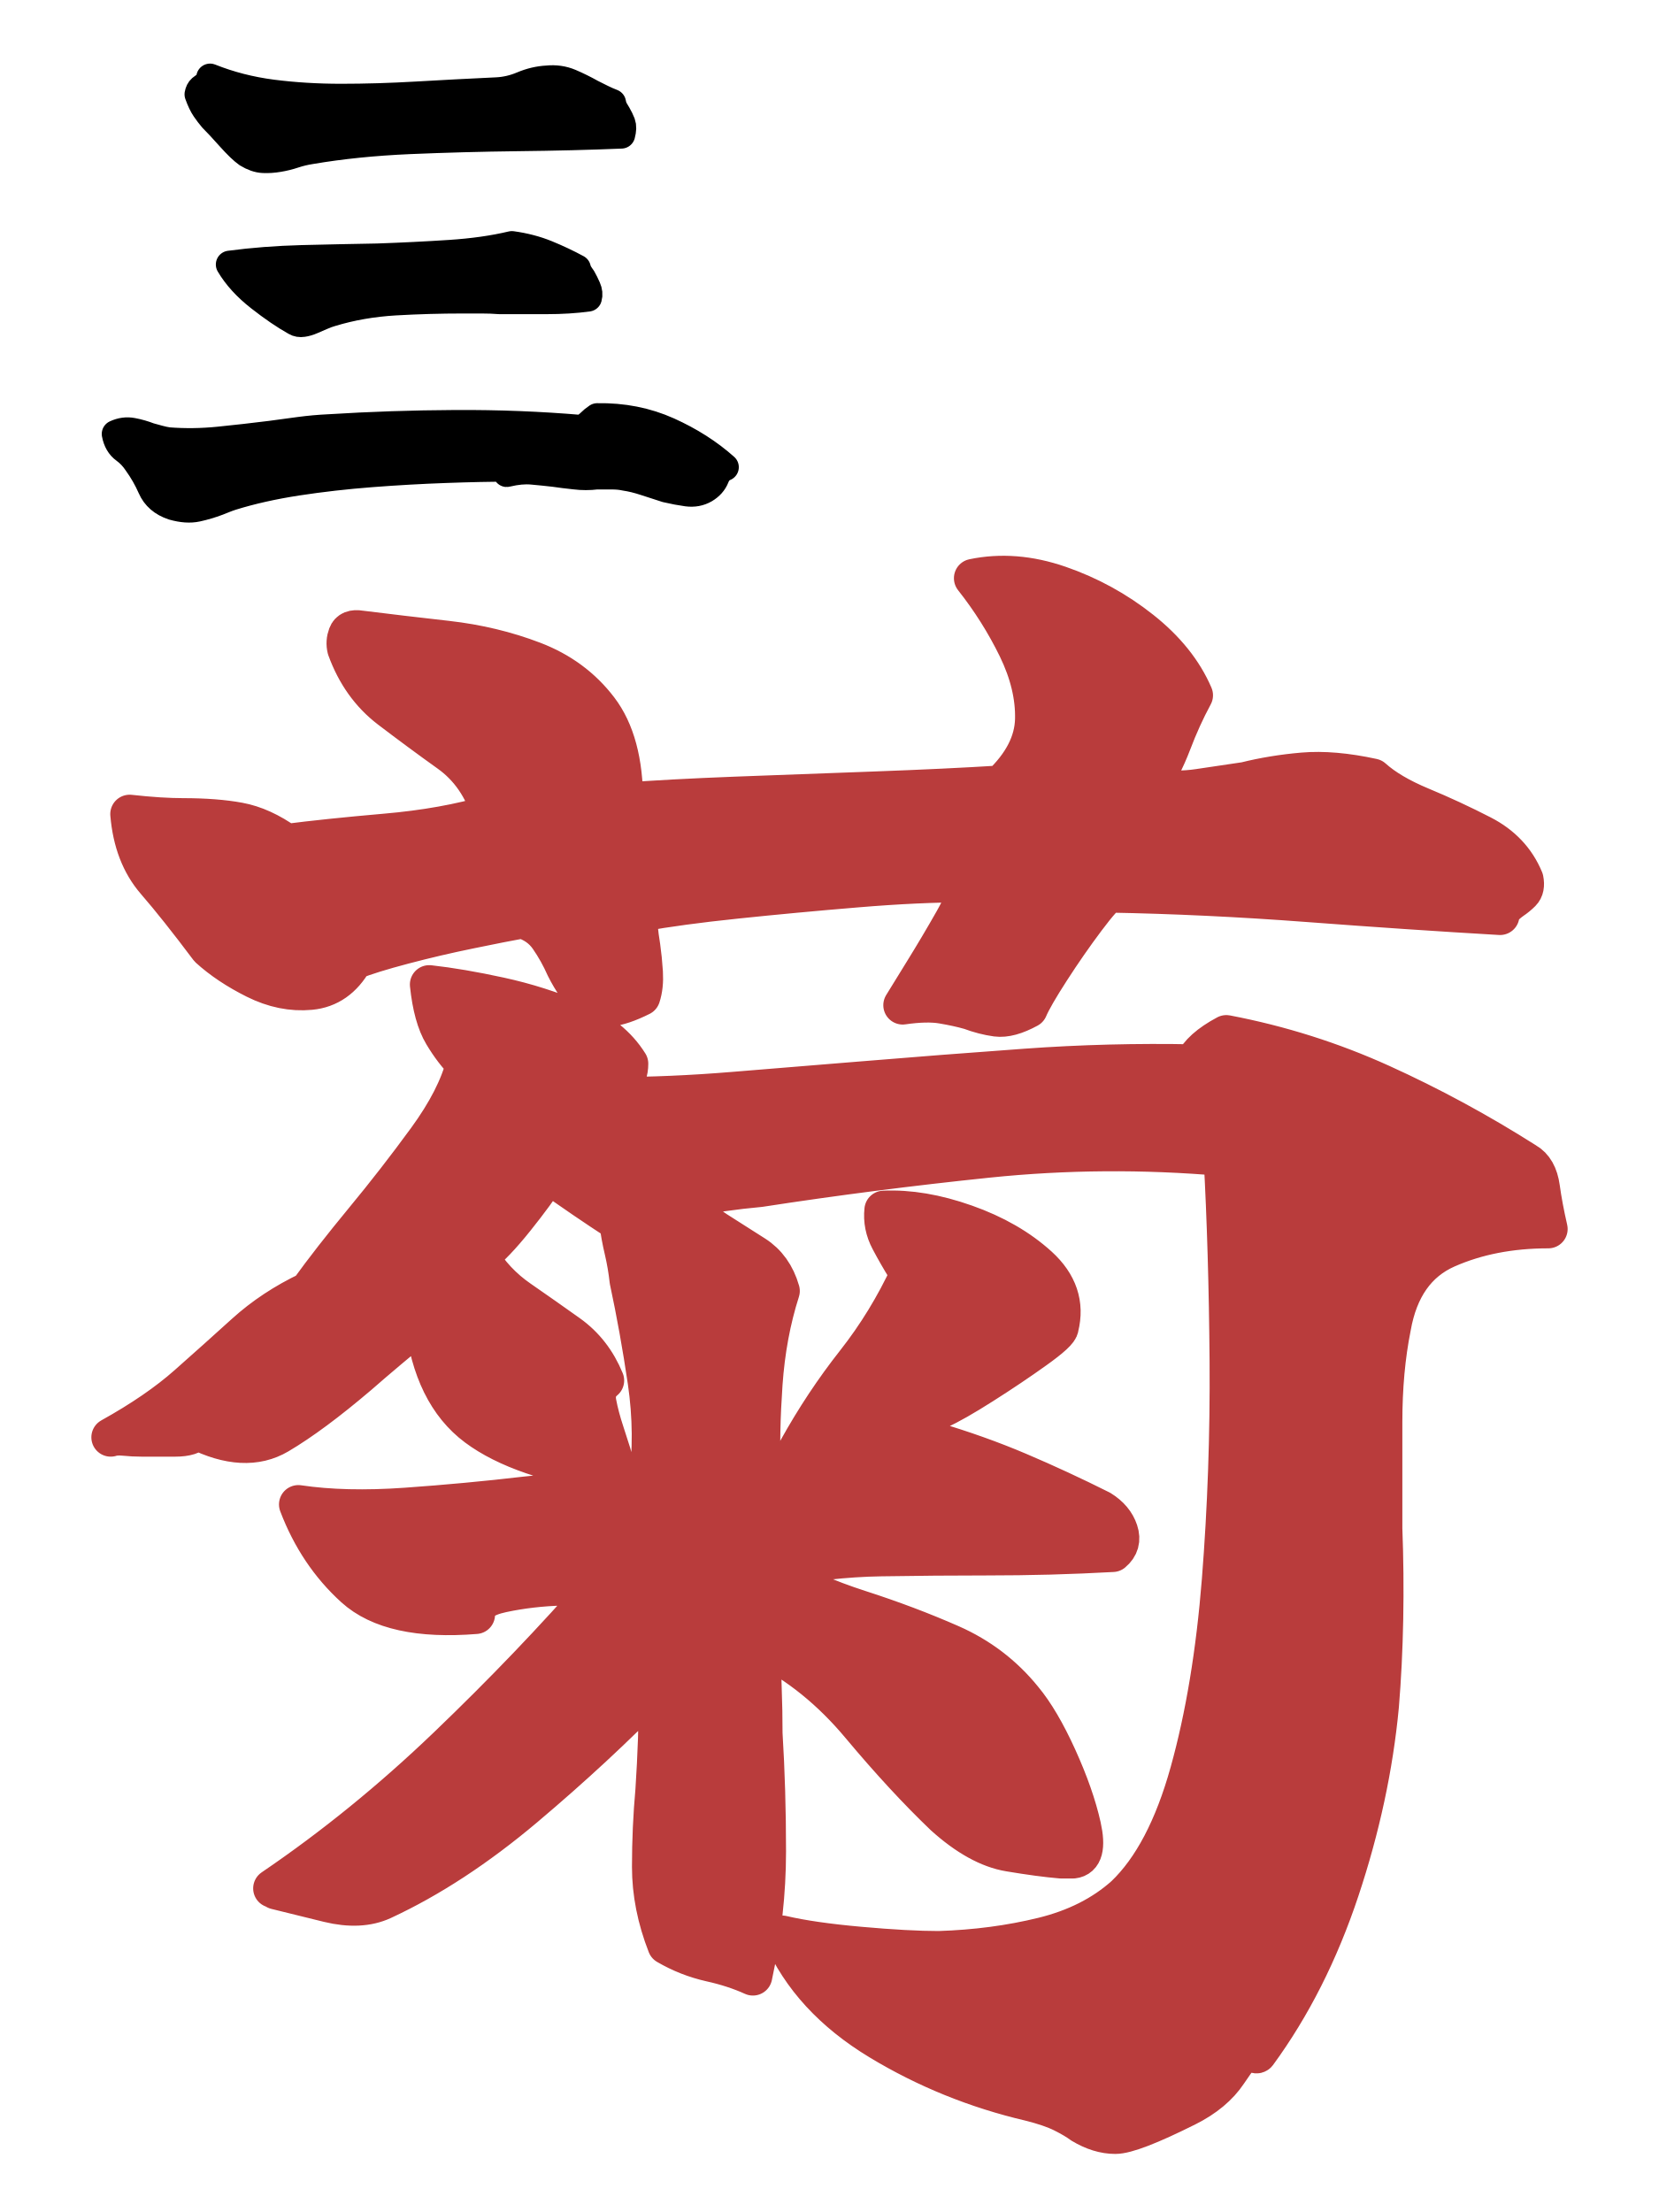
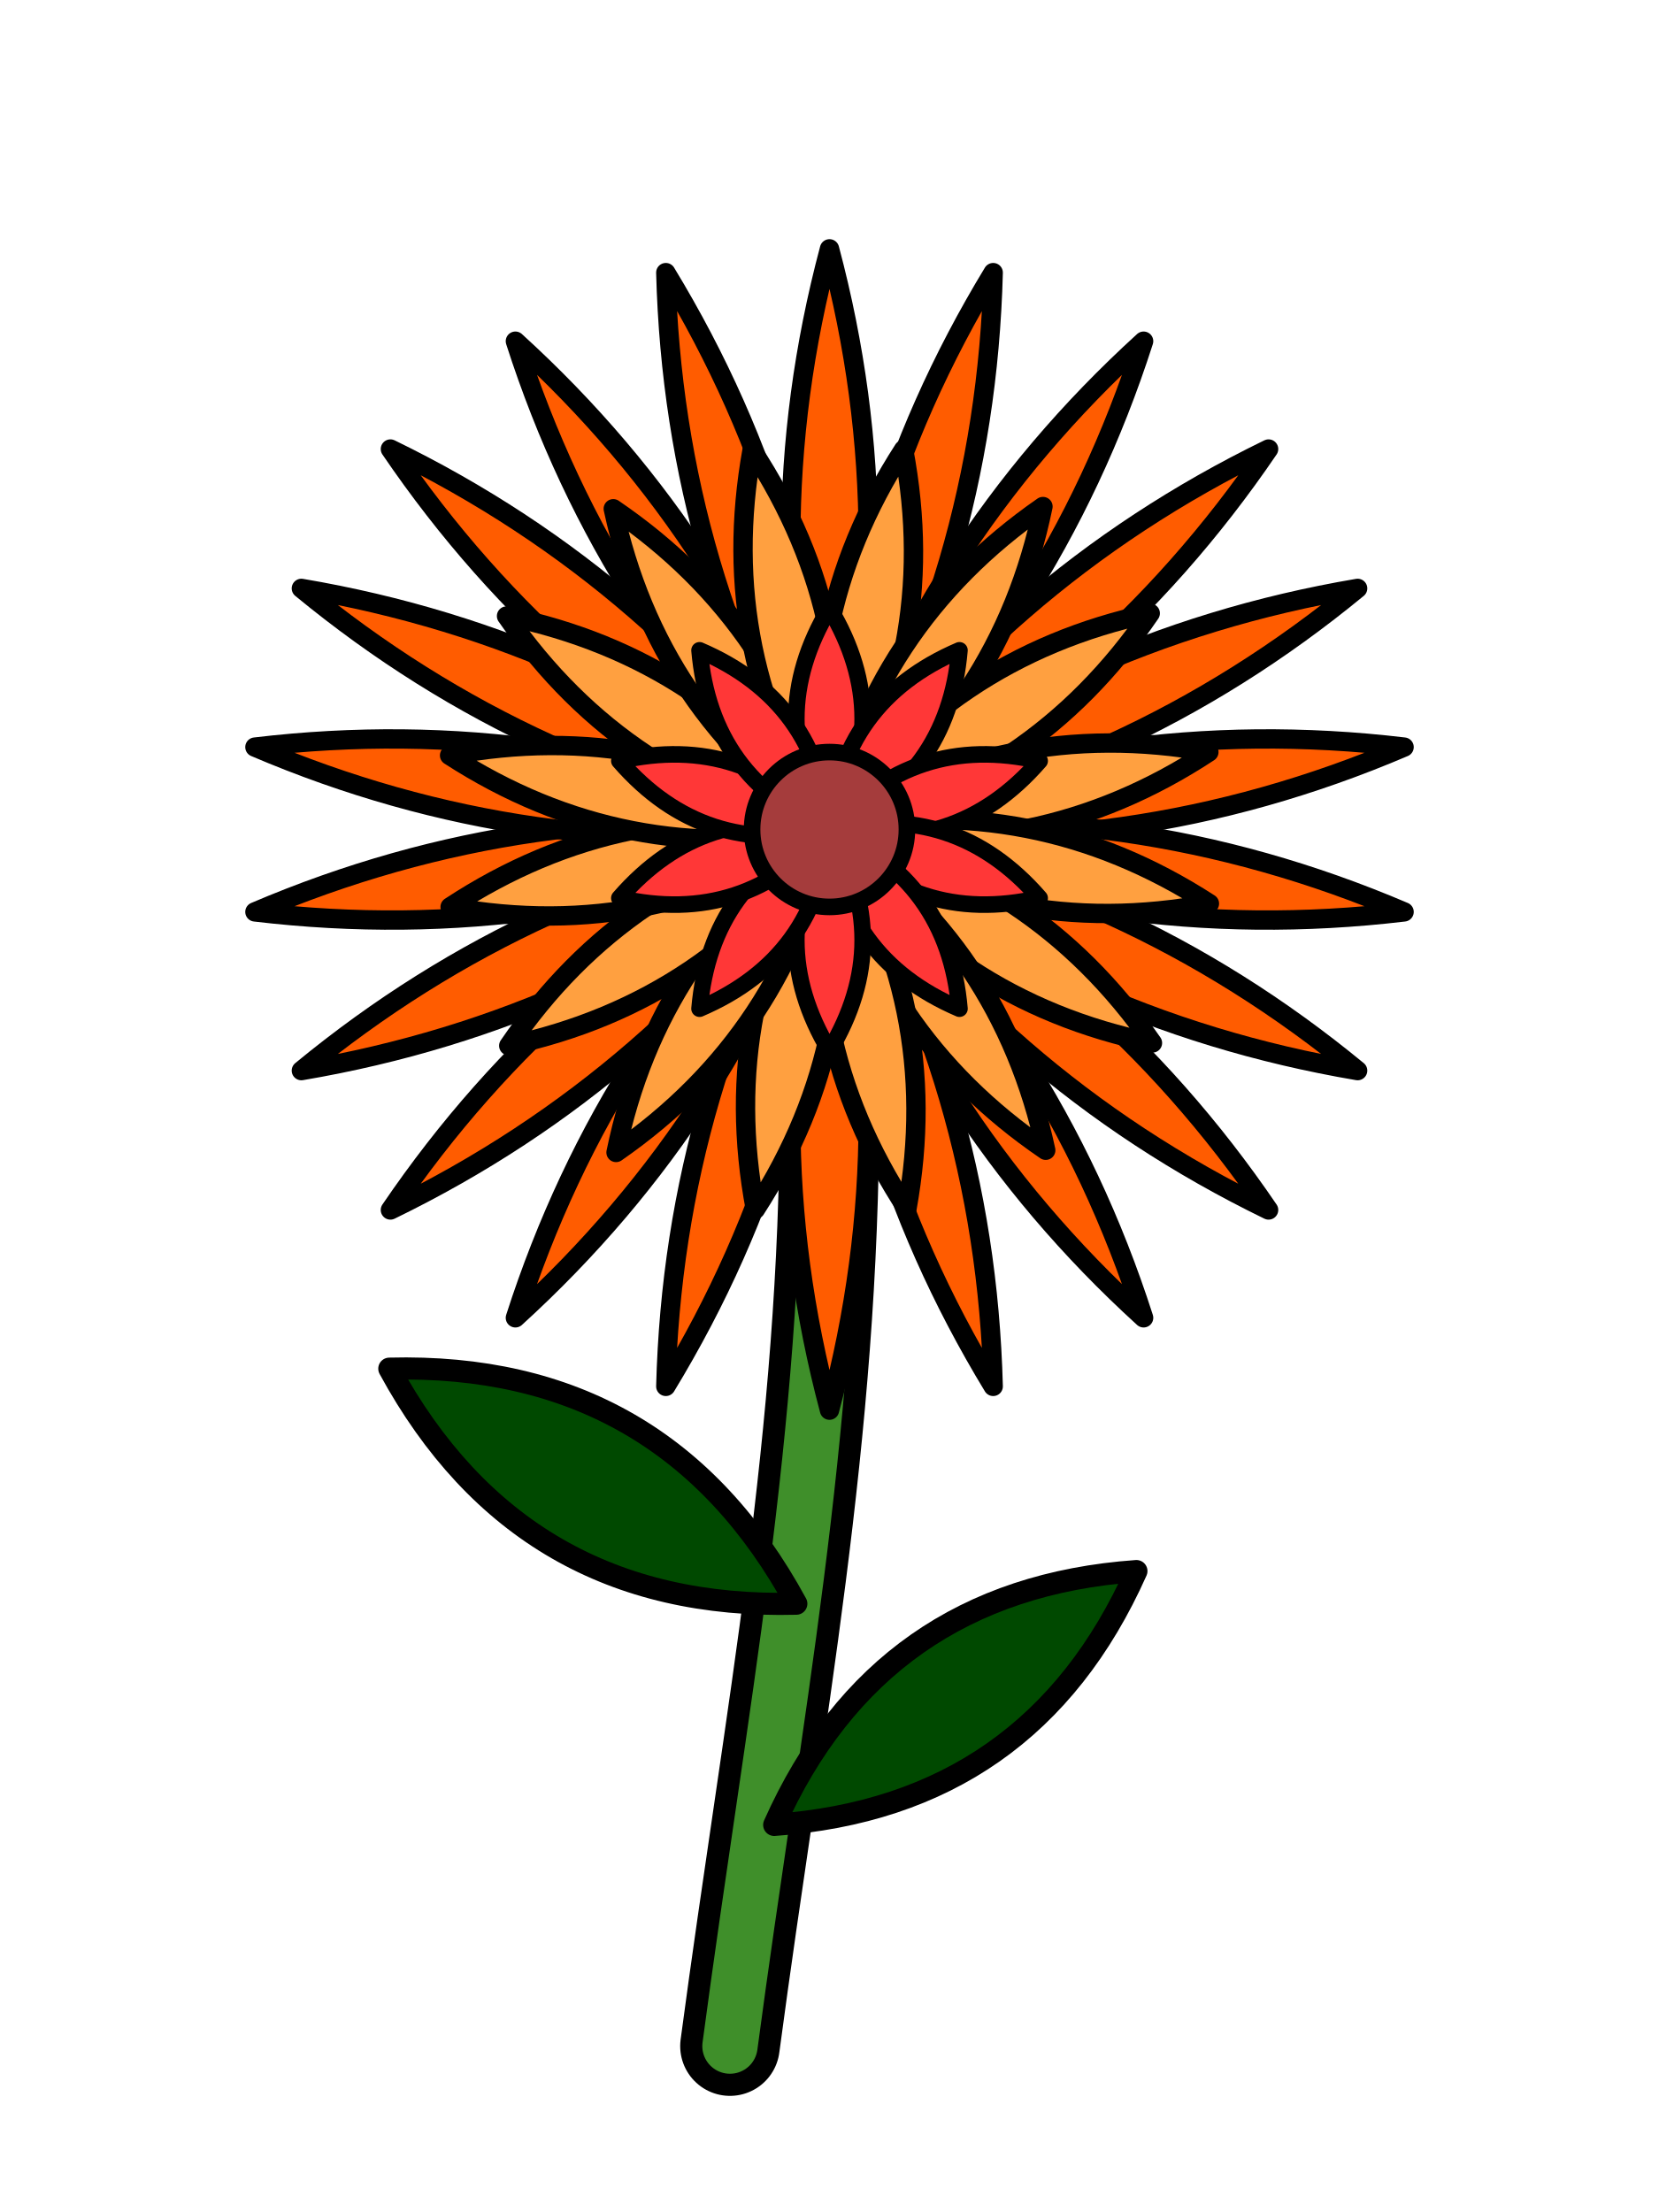
<svg xmlns="http://www.w3.org/2000/svg" width="300" height="400" viewBox="0 0 300 400">
-   <path fill="#000000" stroke="#000000" stroke-width="5" stroke-linejoin="round" d="M131.10 84.48L131.10 84.48Q129.92 84.95 129.39 86.31Q128.86 87.66 127.45 88.49L127.45 88.49Q126.03 89.31 124.26 89.08Q122.50 88.84 120.49 88.37L120.49 88.37Q118.61 87.78 116.66 87.13Q114.72 86.49 113.07 86.25L113.07 86.25Q112.01 86.01 110.65 86.01Q109.30 86.01 107.88 86.01L107.88 86.01Q106.94 86.13 105.94 86.13Q104.94 86.13 103.99 86.01L103.99 86.01Q102.93 85.90 101.99 85.78Q101.05 85.66 100.22 85.54L100.22 85.54Q98.22 85.31 96.21 85.13Q94.21 84.95 91.73 85.54L91.73 85.54Q91.50 85.66 91.85 85.31L91.85 85.31Q92.56 84.72 92.32 84.60L92.32 84.60Q87.14 84.60 80.60 84.84Q74.06 85.07 67.16 85.60Q60.27 86.13 53.72 87.13Q47.18 88.14 41.88 89.79L41.88 89.79Q41.17 90.02 40.58 90.26Q39.99 90.49 39.40 90.73L39.40 90.73Q37.52 91.44 35.63 91.85Q33.75 92.26 31.27 91.55L31.27 91.55Q28.44 90.61 27.38 88.19Q26.32 85.78 24.79 83.66L24.79 83.66Q23.85 82.24 22.55 81.30Q21.25 80.36 20.90 78.47L20.90 78.47Q22.43 77.76 23.96 78.06Q25.50 78.35 27.03 78.94L27.03 78.94Q27.85 79.18 28.74 79.41Q29.62 79.65 30.45 79.77L30.45 79.77Q34.93 80.12 39.58 79.65Q44.24 79.18 48.95 78.59L48.95 78.59Q51.54 78.23 54.20 77.88Q56.85 77.53 59.44 77.41L59.44 77.41Q70.76 76.70 82.36 76.64Q93.97 76.58 105.05 77.53L105.05 77.53Q106.00 77.17 106.64 76.53Q107.29 75.88 108.00 75.41L108.00 75.41Q114.95 75.29 120.85 77.94Q126.74 80.59 131.10 84.48ZM112.36 24.37L112.36 24.37Q103.64 24.73 93.68 24.84Q83.72 24.96 74.06 25.37Q64.39 25.79 56.14 27.20L56.14 27.20Q54.61 27.44 53.19 27.91Q51.78 28.38 50.36 28.61L50.36 28.61Q48.95 28.85 47.60 28.79Q46.24 28.73 44.71 27.79L44.71 27.79Q43.53 26.96 41.58 24.78Q39.64 22.60 38.46 21.43L38.46 21.43Q37.75 20.60 37.11 19.66Q36.46 18.71 35.87 17.06L35.87 17.06Q35.99 16.36 36.40 16.00Q36.81 15.65 37.28 15.41L37.28 15.41Q37.64 15.18 37.93 14.88Q38.23 14.59 37.99 14L37.99 14Q43.29 16.12 49.25 16.89Q55.20 17.65 61.68 17.65L61.68 17.65Q68.28 17.65 75.35 17.24Q82.42 16.83 89.85 16.48L89.85 16.48Q92.21 16.36 94.45 15.41Q96.68 14.47 98.92 14.35L98.92 14.35Q101.16 14.12 103.11 14.94Q105.05 15.77 106.94 16.83L106.94 16.83Q107.88 17.30 108.82 17.77Q109.77 18.24 110.71 18.60L110.71 18.60Q110.83 19.30 111.12 19.83Q111.42 20.36 111.65 20.72L111.65 20.72Q112.12 21.54 112.42 22.31Q112.71 23.08 112.36 24.37ZM106.35 53.84L106.35 53.84Q102.93 54.31 98.87 54.31Q94.80 54.31 90.32 54.31L90.32 54.31Q88.79 54.19 87.08 54.19Q85.37 54.19 83.72 54.19L83.72 54.19Q77.59 54.19 71.46 54.54Q65.33 54.90 59.91 56.55L59.91 56.55Q59.09 56.78 58.14 57.20Q57.20 57.61 56.38 57.96L56.38 57.96Q55.55 58.32 54.78 58.43Q54.02 58.55 53.43 58.20L53.43 58.20Q50.48 56.55 46.95 53.78Q43.41 51.01 41.53 47.83L41.53 47.83Q47.77 47.00 54.61 46.82Q61.44 46.65 68.28 46.53L68.28 46.53Q75.12 46.29 81.36 45.88Q87.61 45.47 92.56 44.29L92.56 44.29Q95.98 44.76 98.87 45.94Q101.75 47.12 104.35 48.53L104.35 48.53Q104.46 49.01 104.70 49.42Q104.94 49.83 105.29 50.30L105.29 50.30Q105.76 51.13 106.17 52.07Q106.59 53.01 106.35 53.84Z" />
-   <path fill="#b93c3c" stroke="#b93c3c" stroke-width="7" stroke-linejoin="round" d="M279.98 222.24L279.98 222.24Q269.71 222.24 261.61 225.82Q253.52 229.40 251.65 239.99L251.65 239.99Q250.09 247.77 250.09 257.11Q250.09 266.45 250.09 276.41L250.09 276.41Q250.40 284.51 250.25 292.76Q250.09 301.01 249.47 308.48L249.47 308.48Q247.91 324.98 242.31 341.79Q236.71 358.60 227.37 371.37L227.37 371.37Q227.05 371.68 226.59 370.59Q226.12 369.50 226.43 369.19L226.43 369.19Q224.56 371.06 222.07 374.79Q219.58 378.53 214.60 381.02L214.60 381.02Q204.64 386 201.68 386Q198.72 386 195.61 384.13L195.61 384.13Q194.36 383.20 192.19 382.11Q190.01 381.02 186.27 380.08L186.27 380.08Q171.64 376.66 159.03 369.03Q146.42 361.40 141.44 349.89L141.44 349.89Q146.73 351.13 155.45 351.91Q164.17 352.69 169.77 352.69L169.77 352.69Q179.73 352.38 188.61 350.20Q197.48 348.02 203.39 342.72L203.39 342.72Q210.87 335.56 215.07 320.46Q219.27 305.37 220.83 285.75Q222.38 266.14 222.23 246.06Q222.07 225.98 221.14 209.16L221.14 209.16Q199.66 207.30 178.64 209.47Q157.63 211.65 137.39 214.77L137.39 214.77Q133.97 215.08 130.70 215.55Q127.43 216.01 124.00 216.64L124.00 216.64Q126.18 220.37 129.61 222.55Q133.03 224.73 136.46 226.91Q139.88 229.09 141.13 233.45L141.13 233.45Q138.64 241.23 138.01 250.26Q137.39 259.29 137.70 265.51L137.70 265.51Q141.75 267.07 147.67 266.92Q153.58 266.76 159.50 265.05Q165.41 263.34 168.52 260.53L168.52 260.53Q176.93 263.02 184.25 266.14Q191.56 269.25 199.03 272.99L199.03 272.99Q201.53 274.54 202.30 276.88Q203.08 279.21 201.21 280.77L201.21 280.77Q195.61 281.08 189.85 281.24Q184.09 281.39 178.49 281.39L178.49 281.39Q169.15 281.39 159.34 281.55Q149.53 281.70 138.95 283.88L138.95 283.88Q146.73 288.24 155.45 291.04Q164.17 293.85 171.95 297.27Q179.73 300.70 185.02 307.23L185.02 307.23Q188.14 310.97 191.25 317.82Q194.36 324.67 195.61 330.27Q196.86 335.88 194.05 336.19L194.05 336.19Q193.43 336.19 191.87 336.19L191.87 336.19Q188.14 335.88 182.53 334.94Q176.93 334.01 170.70 328.40L170.70 328.40Q163.54 321.55 155.60 312.06Q147.67 302.56 137.70 297.58L137.70 297.58Q137.70 301.32 137.86 305.37Q138.01 309.41 138.01 313.46L138.01 313.46Q138.64 323.73 138.64 334.79Q138.64 345.84 136.15 357.36L136.15 357.36Q132.72 355.80 128.52 354.87Q124.32 353.93 120.58 351.75L120.58 351.75Q117.78 344.59 117.78 337.59Q117.78 330.58 118.40 323.73L118.40 323.73Q118.71 319.06 118.87 314.39Q119.02 309.72 118.40 305.05L118.40 305.05Q107.81 315.95 94.89 326.85Q81.97 337.74 69.21 343.66L69.21 343.66Q65.16 345.53 59.40 344.13Q53.64 342.72 49.91 341.79L49.91 341.79Q49.60 341.48 49.28 341.48L49.28 341.48Q65.78 330.27 80.88 315.79Q95.98 301.32 108.75 286.69L108.75 286.69Q108.75 286.69 108.44 286.69L108.44 286.69Q107.19 286.69 101.59 286.84Q95.98 287.00 90.85 288.09Q85.71 289.18 86.02 291.98L86.02 291.98Q70.77 293.22 64.07 287.15Q57.38 281.08 53.95 272.05L53.95 272.05Q62.36 273.30 73.41 272.52Q84.46 271.74 95.05 270.50L95.05 270.50Q101.28 269.87 106.88 269.25Q112.48 268.63 117.15 268.63L117.15 268.63Q118.40 259.29 117.00 249.79Q115.60 240.30 113.73 231.58L113.73 231.58Q113.42 228.78 112.80 226.13Q112.17 223.48 111.86 220.99L111.86 220.99Q105.64 216.95 99.10 212.28L99.10 212.28Q96.92 215.70 93.18 220.37Q89.45 225.04 86.64 227.22L86.64 227.22Q89.45 231.89 93.96 235.00Q98.47 238.12 102.83 241.23Q107.19 244.34 109.37 249.64L109.37 249.64Q107.50 251.19 107.97 253.68Q108.44 256.17 109.37 258.98L109.37 258.98Q109.99 260.84 110.62 262.87Q111.24 264.89 110.62 266.45L110.62 266.45Q94.12 263.96 86.18 258.04Q78.24 252.13 76.68 238.74L76.68 238.74Q73.26 241.54 70.30 244.03Q67.34 246.52 64.85 248.70L64.85 248.70Q56.44 255.86 50.37 259.44Q44.30 263.02 35.59 258.67L35.59 258.67Q34.65 259.91 31.69 259.91Q28.74 259.91 25.62 259.91L25.62 259.91Q24.07 259.91 22.51 259.75Q20.95 259.60 20.02 259.91L20.02 259.91Q28.42 255.24 33.87 250.41Q39.32 245.59 44.30 241.07Q49.28 236.56 55.82 233.45L55.82 233.45Q59.87 227.84 65.78 220.68Q71.70 213.52 77.15 206.05Q82.60 198.58 84.15 192.35L84.15 192.35Q81.97 190.17 80.11 187.06Q78.24 183.95 77.62 178.03L77.62 178.03Q83.22 178.65 90.38 180.21Q97.54 181.77 104.08 184.57Q110.62 187.37 113.73 192.35L113.73 192.35Q113.73 194.53 112.48 195.62Q111.24 196.71 110.62 198.27L110.62 198.27Q121.20 198.27 132.57 197.33Q143.93 196.40 155.45 195.46L155.45 195.46Q170.39 194.22 185.49 193.13Q200.59 192.04 215.85 192.35L215.85 192.35Q217.09 189.55 221.76 187.06L221.76 187.06Q236.39 189.86 249.78 195.93Q263.17 202.00 275.93 210.10L275.93 210.10Q278.11 211.34 278.58 214.77Q279.05 218.19 279.98 222.24ZM275.62 159.04L275.62 159.04Q275.93 160.60 275.16 161.37Q274.38 162.15 273.44 162.78L273.44 162.78Q271.26 164.33 271.26 165.58L271.26 165.58Q255.07 164.64 236.55 163.24Q218.03 161.84 200.59 161.53L200.59 161.53Q199.66 161.84 196.39 166.20Q193.12 170.56 190.01 175.38Q186.89 180.21 185.96 182.39L185.96 182.39Q182.53 184.26 180.20 183.95Q177.86 183.63 175.37 182.70L175.37 182.70Q173.19 182.08 170.39 181.61Q167.59 181.14 163.23 181.77L163.23 181.77Q164.17 180.21 166.97 175.70Q169.77 171.18 172.42 166.51Q175.06 161.84 175.06 159.66L175.06 159.66Q166.03 159.66 154.83 160.60Q143.62 161.53 133.19 162.62Q122.76 163.71 115.91 164.95L115.91 164.95Q115.29 165.89 115.44 167.60Q115.60 169.31 115.91 171.18L115.91 171.18Q116.22 173.36 116.38 175.85Q116.53 178.34 115.91 180.21L115.91 180.21Q109.06 183.63 106.57 181.14Q104.08 178.65 102.21 174.92L102.21 174.92Q100.97 172.11 99.25 169.62Q97.54 167.13 94.43 166.20L94.43 166.20Q91.00 166.82 84.93 168.07Q78.86 169.31 72.95 170.87Q67.03 172.43 63.92 173.67L63.92 173.67Q61.11 178.65 56.13 179.12Q51.15 179.59 46.17 177.10Q41.19 174.61 37.76 171.49L37.76 171.49Q32.16 164.02 28.11 159.35Q24.07 154.68 23.44 147.21L23.44 147.21Q26.25 147.52 28.74 147.68Q31.23 147.83 33.09 147.83L33.09 147.83Q39.01 147.83 43.21 148.61Q47.42 149.39 51.77 152.50L51.77 152.50Q58.94 151.57 69.68 150.63Q80.42 149.70 88.82 147.21L88.82 147.21Q86.64 140.05 81.20 136.16Q75.75 132.26 70.45 128.22Q65.16 124.17 62.67 117.32L62.67 117.32Q62.36 116.08 62.83 114.83Q63.29 113.58 65.16 113.90L65.16 113.90Q72.63 114.83 80.88 115.76Q89.13 116.70 96.45 119.50Q103.77 122.30 108.28 128.22Q112.80 134.13 112.80 145.03L112.80 145.03Q120.89 144.41 133.03 143.94Q145.17 143.47 158.09 143.01Q171.01 142.54 180.98 141.92L180.98 141.92Q186.89 136.31 187.05 130.09Q187.20 123.86 183.94 117.16Q180.67 110.47 176.00 104.56L176.00 104.56Q183.47 103.00 191.56 105.80Q199.66 108.60 206.35 113.90Q213.04 119.19 215.85 125.73L215.85 125.73Q213.67 129.77 211.96 134.29Q210.24 138.80 207.75 142.54L207.75 142.54Q212.73 143.16 216.78 142.54Q220.83 141.92 225.19 141.29L225.19 141.29Q230.17 140.05 235.62 139.58Q241.06 139.11 248.23 140.67L248.23 140.67Q251.34 143.47 256.94 145.81Q262.55 148.14 267.99 150.94Q273.44 153.75 275.62 159.04ZM191.56 239.99L191.56 239.99Q191.56 240.92 187.20 244.03Q182.85 247.15 177.71 250.41Q172.57 253.68 169.77 254.93L169.77 254.93Q163.85 257.42 156.23 259.91Q148.60 262.40 144.24 262.09L144.24 262.09Q148.91 253.68 154.67 246.37Q160.43 239.05 164.48 230.33L164.48 230.33Q164.17 230.02 163.85 229.40L163.85 229.40Q162.30 226.91 160.90 224.26Q159.50 221.62 159.81 218.81L159.81 218.81Q166.66 218.50 174.60 221.31Q182.53 224.11 187.83 228.93Q193.12 233.76 191.56 239.99Z" />
+   <path d="M 150 200 C 150 260 140 310 132 370" fill="none" stroke="#000000" stroke-width="18" stroke-linecap="round" stroke-linejoin="round" />
+   <path d="M 150 200 C 150 260 140 310 132 370" fill="none" stroke="#3f8f2a" stroke-width="10" stroke-linecap="round" stroke-linejoin="round" />
+   <path d="M 144 290 Q 94.2,291.3 70.4,247.5 Q 120.2,246.2 144 290 Z" fill="#004900" stroke="#000000" stroke-width="4" stroke-linejoin="round" />
+   <path d="M 140 330 Q 159,287.4 205.5,284.1 Q 186.5,326.7 140 330 Z" fill="#004900" stroke="#000000" stroke-width="4" stroke-linejoin="round" />
+   <path d="M 150 150 Q 136,97.5 150,45 Q 164,97.5 150 150 Z" fill="#ff5c00" stroke="#000000" stroke-width="3.5" stroke-linejoin="round" />
+   <path d="M 150 150 Q 151.4,95.7 179.6,49.3 Q 178.2,103.6 150 150 Z" fill="#ff5c00" stroke="#000000" stroke-width="3.5" stroke-linejoin="round" />
+   <path d="M 150 150 Q 166.6,98.3 206.8,61.7 Q 190.2,113.4 150 150 Z" fill="#ff5c00" stroke="#000000" stroke-width="3.5" stroke-linejoin="round" />
+   <path d="M 150 150 Q 180.5,105 229.4,81.2 Q 198.8,126.2 150 150 Z" fill="#ff5c00" stroke="#000000" stroke-width="3.5" stroke-linejoin="round" />
+   <path d="M 150 150 Q 191.9,115.5 245.5,106.4 Q 203.6,140.9 150 150 Z" fill="#ff5c00" stroke="#000000" stroke-width="3.5" stroke-linejoin="round" />
+   <path d="M 150 150 Q 200,128.7 253.9,135.1 Q 204,156.4 150 150 Z" fill="#ff5c00" stroke="#000000" stroke-width="3.5" stroke-linejoin="round" />
+   <path d="M 150 150 Q 204,143.6 253.9,164.9 Q 200,171.3 150 150 Z" fill="#ff5c00" stroke="#000000" stroke-width="3.5" stroke-linejoin="round" />
+   <path d="M 150 150 Q 203.6,159.1 245.5,193.6 Q 191.9,184.5 150 150 Z" fill="#ff5c00" stroke="#000000" stroke-width="3.5" stroke-linejoin="round" />
+   <path d="M 150 150 Q 198.8,173.8 229.4,218.8 Q 180.5,195 150 150 Z" fill="#ff5c00" stroke="#000000" stroke-width="3.5" stroke-linejoin="round" />
+   <path d="M 150 150 Q 190.2,186.6 206.8,238.3 Q 166.6,201.7 150 150 Z" fill="#ff5c00" stroke="#000000" stroke-width="3.5" stroke-linejoin="round" />
+   <path d="M 150 150 Q 178.2,196.4 179.6,250.7 Q 151.4,204.3 150 150 Z" fill="#ff5c00" stroke="#000000" stroke-width="3.5" stroke-linejoin="round" />
+   <path d="M 150 150 Q 164,202.5 150,255 Q 136,202.5 150 150 Z" fill="#ff5c00" stroke="#000000" stroke-width="3.5" stroke-linejoin="round" />
+   <path d="M 150 150 Q 148.6,204.3 120.4,250.7 Q 121.8,196.4 150 150 Z" fill="#ff5c00" stroke="#000000" stroke-width="3.5" stroke-linejoin="round" />
+   <path d="M 150 150 Q 133.4,201.7 93.2,238.3 Q 109.8,186.6 150 150 Z" fill="#ff5c00" stroke="#000000" stroke-width="3.5" stroke-linejoin="round" />
+   <path d="M 150 150 Q 119.5,195 70.6,218.8 Q 101.2,173.8 150 150 Z" fill="#ff5c00" stroke="#000000" stroke-width="3.5" stroke-linejoin="round" />
+   <path d="M 150 150 Q 108.1,184.5 54.5,193.6 Q 96.4,159.1 150 150 Z" fill="#ff5c00" stroke="#000000" stroke-width="3.5" stroke-linejoin="round" />
+   <path d="M 150 150 Q 100,171.3 46.1,164.9 Q 96,143.6 150 150 Z" fill="#ff5c00" stroke="#000000" stroke-width="3.5" stroke-linejoin="round" />
+   <path d="M 150 150 Q 96,156.4 46.1,135.1 Q 100,128.7 150 150 Z" fill="#ff5c00" stroke="#000000" stroke-width="3.5" stroke-linejoin="round" />
+   <path d="M 150 150 Q 96.4,140.9 54.5,106.4 Q 108.1,115.5 150 150 Z" fill="#ff5c00" stroke="#000000" stroke-width="3.5" stroke-linejoin="round" />
+   <path d="M 150 150 Q 101.2,126.2 70.6,81.2 Q 119.5,105 150 150 Z" fill="#ff5c00" stroke="#000000" stroke-width="3.5" stroke-linejoin="round" />
+   <path d="M 150 150 Q 109.8,113.4 93.2,61.7 Q 133.4,98.3 150 150 Z" fill="#ff5c00" stroke="#000000" stroke-width="3.5" stroke-linejoin="round" />
+   <path d="M 150 150 Q 121.8,103.6 120.4,49.3 Q 148.6,95.7 150 150 Z" fill="#ff5c00" stroke="#000000" stroke-width="3.5" stroke-linejoin="round" />
+   <path d="M 150 150 Q 142.9,113 163.4,81.3 Q 170.4,118.3 150 150 Z" fill="#ffa040" stroke="#000000" stroke-width="3.5" stroke-linejoin="round" />
+   <path d="M 150 150 Q 157.6,113.1 188.6,91.6 Q 181,128.5 150 150 Z" fill="#ffa040" stroke="#000000" stroke-width="3.5" stroke-linejoin="round" />
+   <path d="M 150 150 Q 171.2,118.8 208,110.9 Q 186.8,142 150 150 Z" fill="#ffa040" stroke="#000000" stroke-width="3.5" stroke-linejoin="round" />
+   <path d="M 150 150 Q 181.5,129.3 218.6,136 Q 187.1,156.7 150 150 Z" fill="#ffa040" stroke="#000000" stroke-width="3.5" stroke-linejoin="round" />
+   <path d="M 150 150 Q 187,142.9 218.7,163.4 Q 181.7,170.4 150 150 Z" fill="#ffa040" stroke="#000000" stroke-width="3.5" stroke-linejoin="round" />
+   <path d="M 150 150 Q 186.9,157.6 208.4,188.6 Q 171.5,181 150 150 Z" fill="#ffa040" stroke="#000000" stroke-width="3.5" stroke-linejoin="round" />
+   <path d="M 150 150 Q 181.2,171.2 189.1,208 Q 158,186.8 150 150 Z" fill="#ffa040" stroke="#000000" stroke-width="3.5" stroke-linejoin="round" />
+   <path d="M 150 150 Q 170.7,181.5 164,218.6 Q 143.3,187.1 150 150 Z" fill="#ffa040" stroke="#000000" stroke-width="3.5" stroke-linejoin="round" />
+   <path d="M 150 150 Q 157.1,187 136.6,218.7 Q 129.6,181.7 150 150 Z" fill="#ffa040" stroke="#000000" stroke-width="3.5" stroke-linejoin="round" />
+   <path d="M 150 150 Q 142.4,186.9 111.4,208.4 Q 119,171.5 150 150 Z" fill="#ffa040" stroke="#000000" stroke-width="3.5" stroke-linejoin="round" />
+   <path d="M 150 150 Q 128.8,181.2 92,189.1 Q 113.2,158 150 150 Z" fill="#ffa040" stroke="#000000" stroke-width="3.5" stroke-linejoin="round" />
+   <path d="M 150 150 Q 118.5,170.7 81.4,164 Q 112.9,143.3 150 150 Z" fill="#ffa040" stroke="#000000" stroke-width="3.5" stroke-linejoin="round" />
+   <path d="M 150 150 Q 113,157.1 81.3,136.6 Q 118.3,129.6 150 150 Z" fill="#ffa040" stroke="#000000" stroke-width="3.5" stroke-linejoin="round" />
+   <path d="M 150 150 Q 113.1,142.4 91.6,111.4 Q 128.5,119 150 150 Z" fill="#ffa040" stroke="#000000" stroke-width="3.5" stroke-linejoin="round" />
+   <path d="M 150 150 Q 118.8,128.8 110.9,92 Q 142,113.2 150 150 Z" fill="#ffa040" stroke="#000000" stroke-width="3.5" stroke-linejoin="round" />
+   <path d="M 150 150 Q 129.3,118.5 136,81.4 Q 156.7,112.9 150 150 Z" fill="#ffa040" stroke="#000000" stroke-width="3.5" stroke-linejoin="round" />
+   <path d="M 150 150 Q 138,130 150,110 Q 162,130 150 150 Z" fill="#ff3737" stroke="#000000" stroke-width="3" stroke-linejoin="round" />
+   <path d="M 150 150 Q 152,126.8 173.5,117.6 Q 171.5,140.9 150 150 Z" fill="#ff3737" stroke="#000000" stroke-width="3" stroke-linejoin="round" />
+   <path d="M 150 150 Q 165.3,132.4 188,137.6 Q 172.7,155.2 150 150 Z" fill="#ff3737" stroke="#000000" stroke-width="3" stroke-linejoin="round" />
+   <path d="M 150 150 Q 172.7,144.8 188,162.4 Q 165.3,167.6 150 150 Z" fill="#ff3737" stroke="#000000" stroke-width="3" stroke-linejoin="round" />
+   <path d="M 150 150 Q 171.5,159.1 173.5,182.4 Q 152,173.2 150 150 Z" fill="#ff3737" stroke="#000000" stroke-width="3" stroke-linejoin="round" />
+   <path d="M 150 150 Q 162,170 150,190 Q 138,170 150 150 Z" fill="#ff3737" stroke="#000000" stroke-width="3" stroke-linejoin="round" />
+   <path d="M 150 150 Q 148,173.2 126.5,182.4 Q 128.5,159.1 150 150 Z" fill="#ff3737" stroke="#000000" stroke-width="3" stroke-linejoin="round" />
+   <path d="M 150 150 Q 134.7,167.6 112,162.4 Q 127.3,144.8 150 150 Z" fill="#ff3737" stroke="#000000" stroke-width="3" stroke-linejoin="round" />
+   <path d="M 150 150 Q 127.3,155.2 112,137.6 Q 134.7,132.4 150 150 Z" fill="#ff3737" stroke="#000000" stroke-width="3" stroke-linejoin="round" />
+   <path d="M 150 150 Q 128.5,140.9 126.5,117.6 Q 148,126.8 150 150 Z" fill="#ff3737" stroke="#000000" stroke-width="3" stroke-linejoin="round" />
+   <circle cx="150" cy="150" r="14" fill="#a53c3c" stroke="#000000" stroke-width="3" />
</svg>
